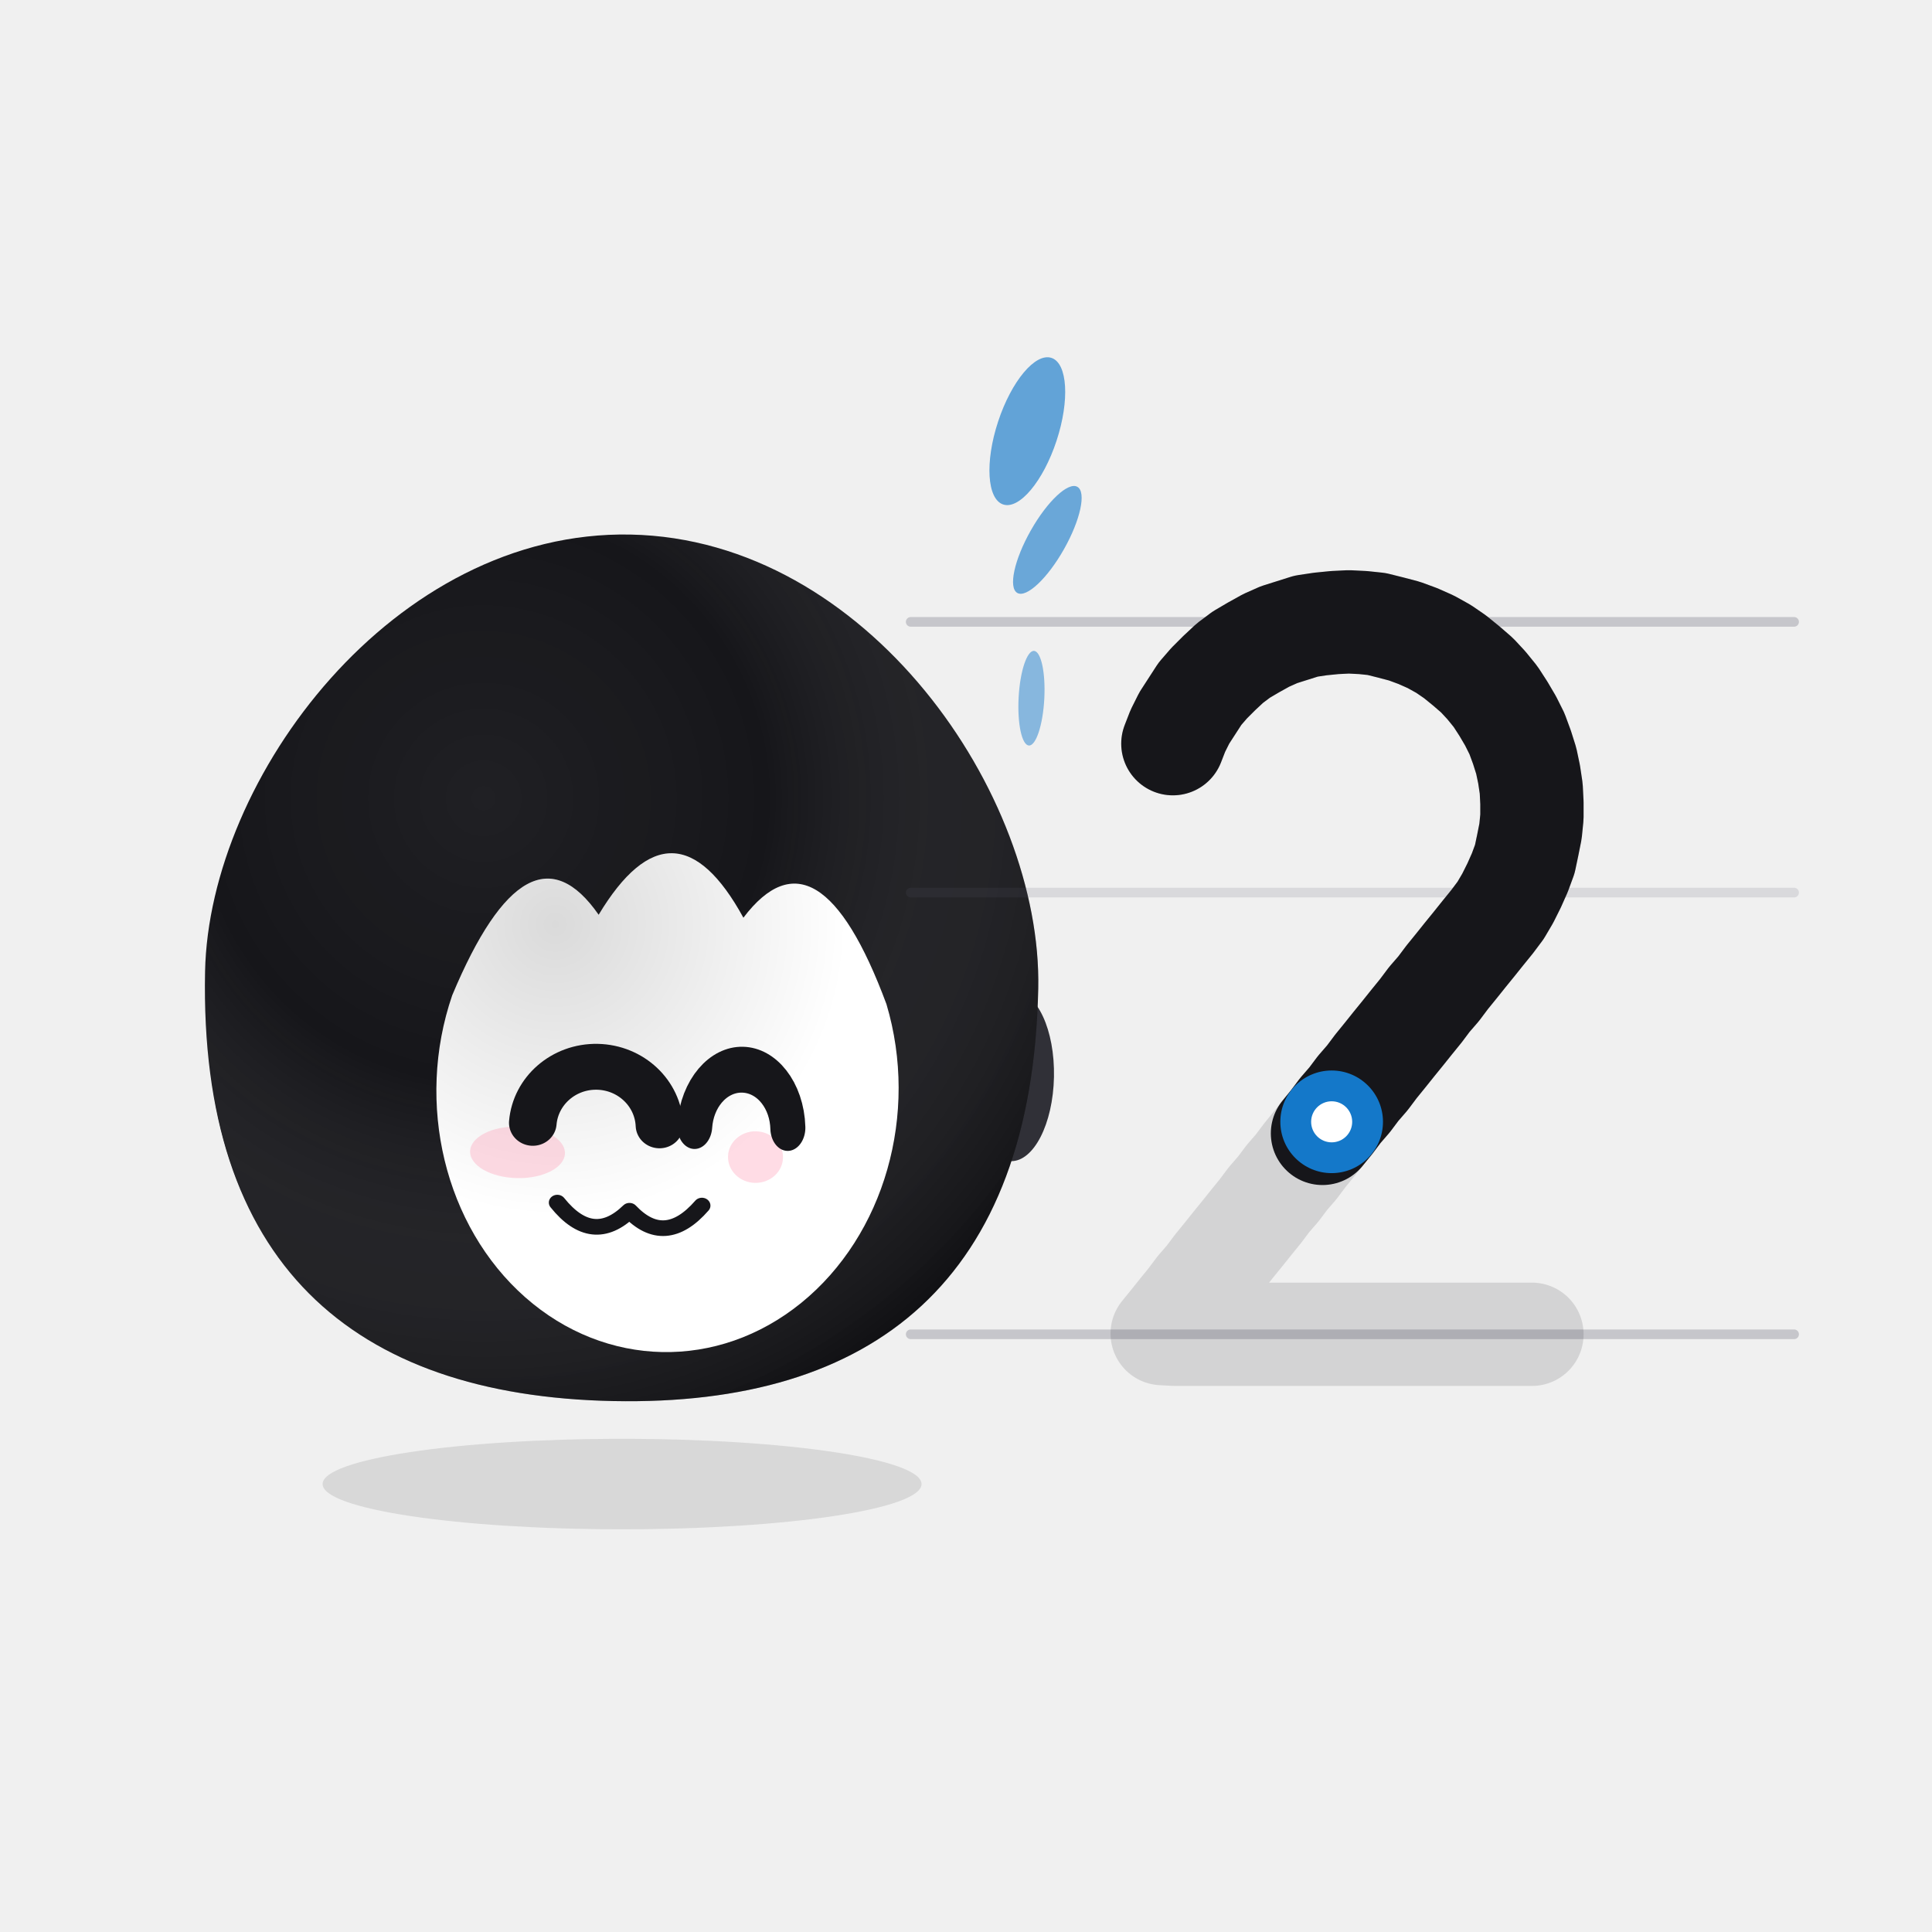
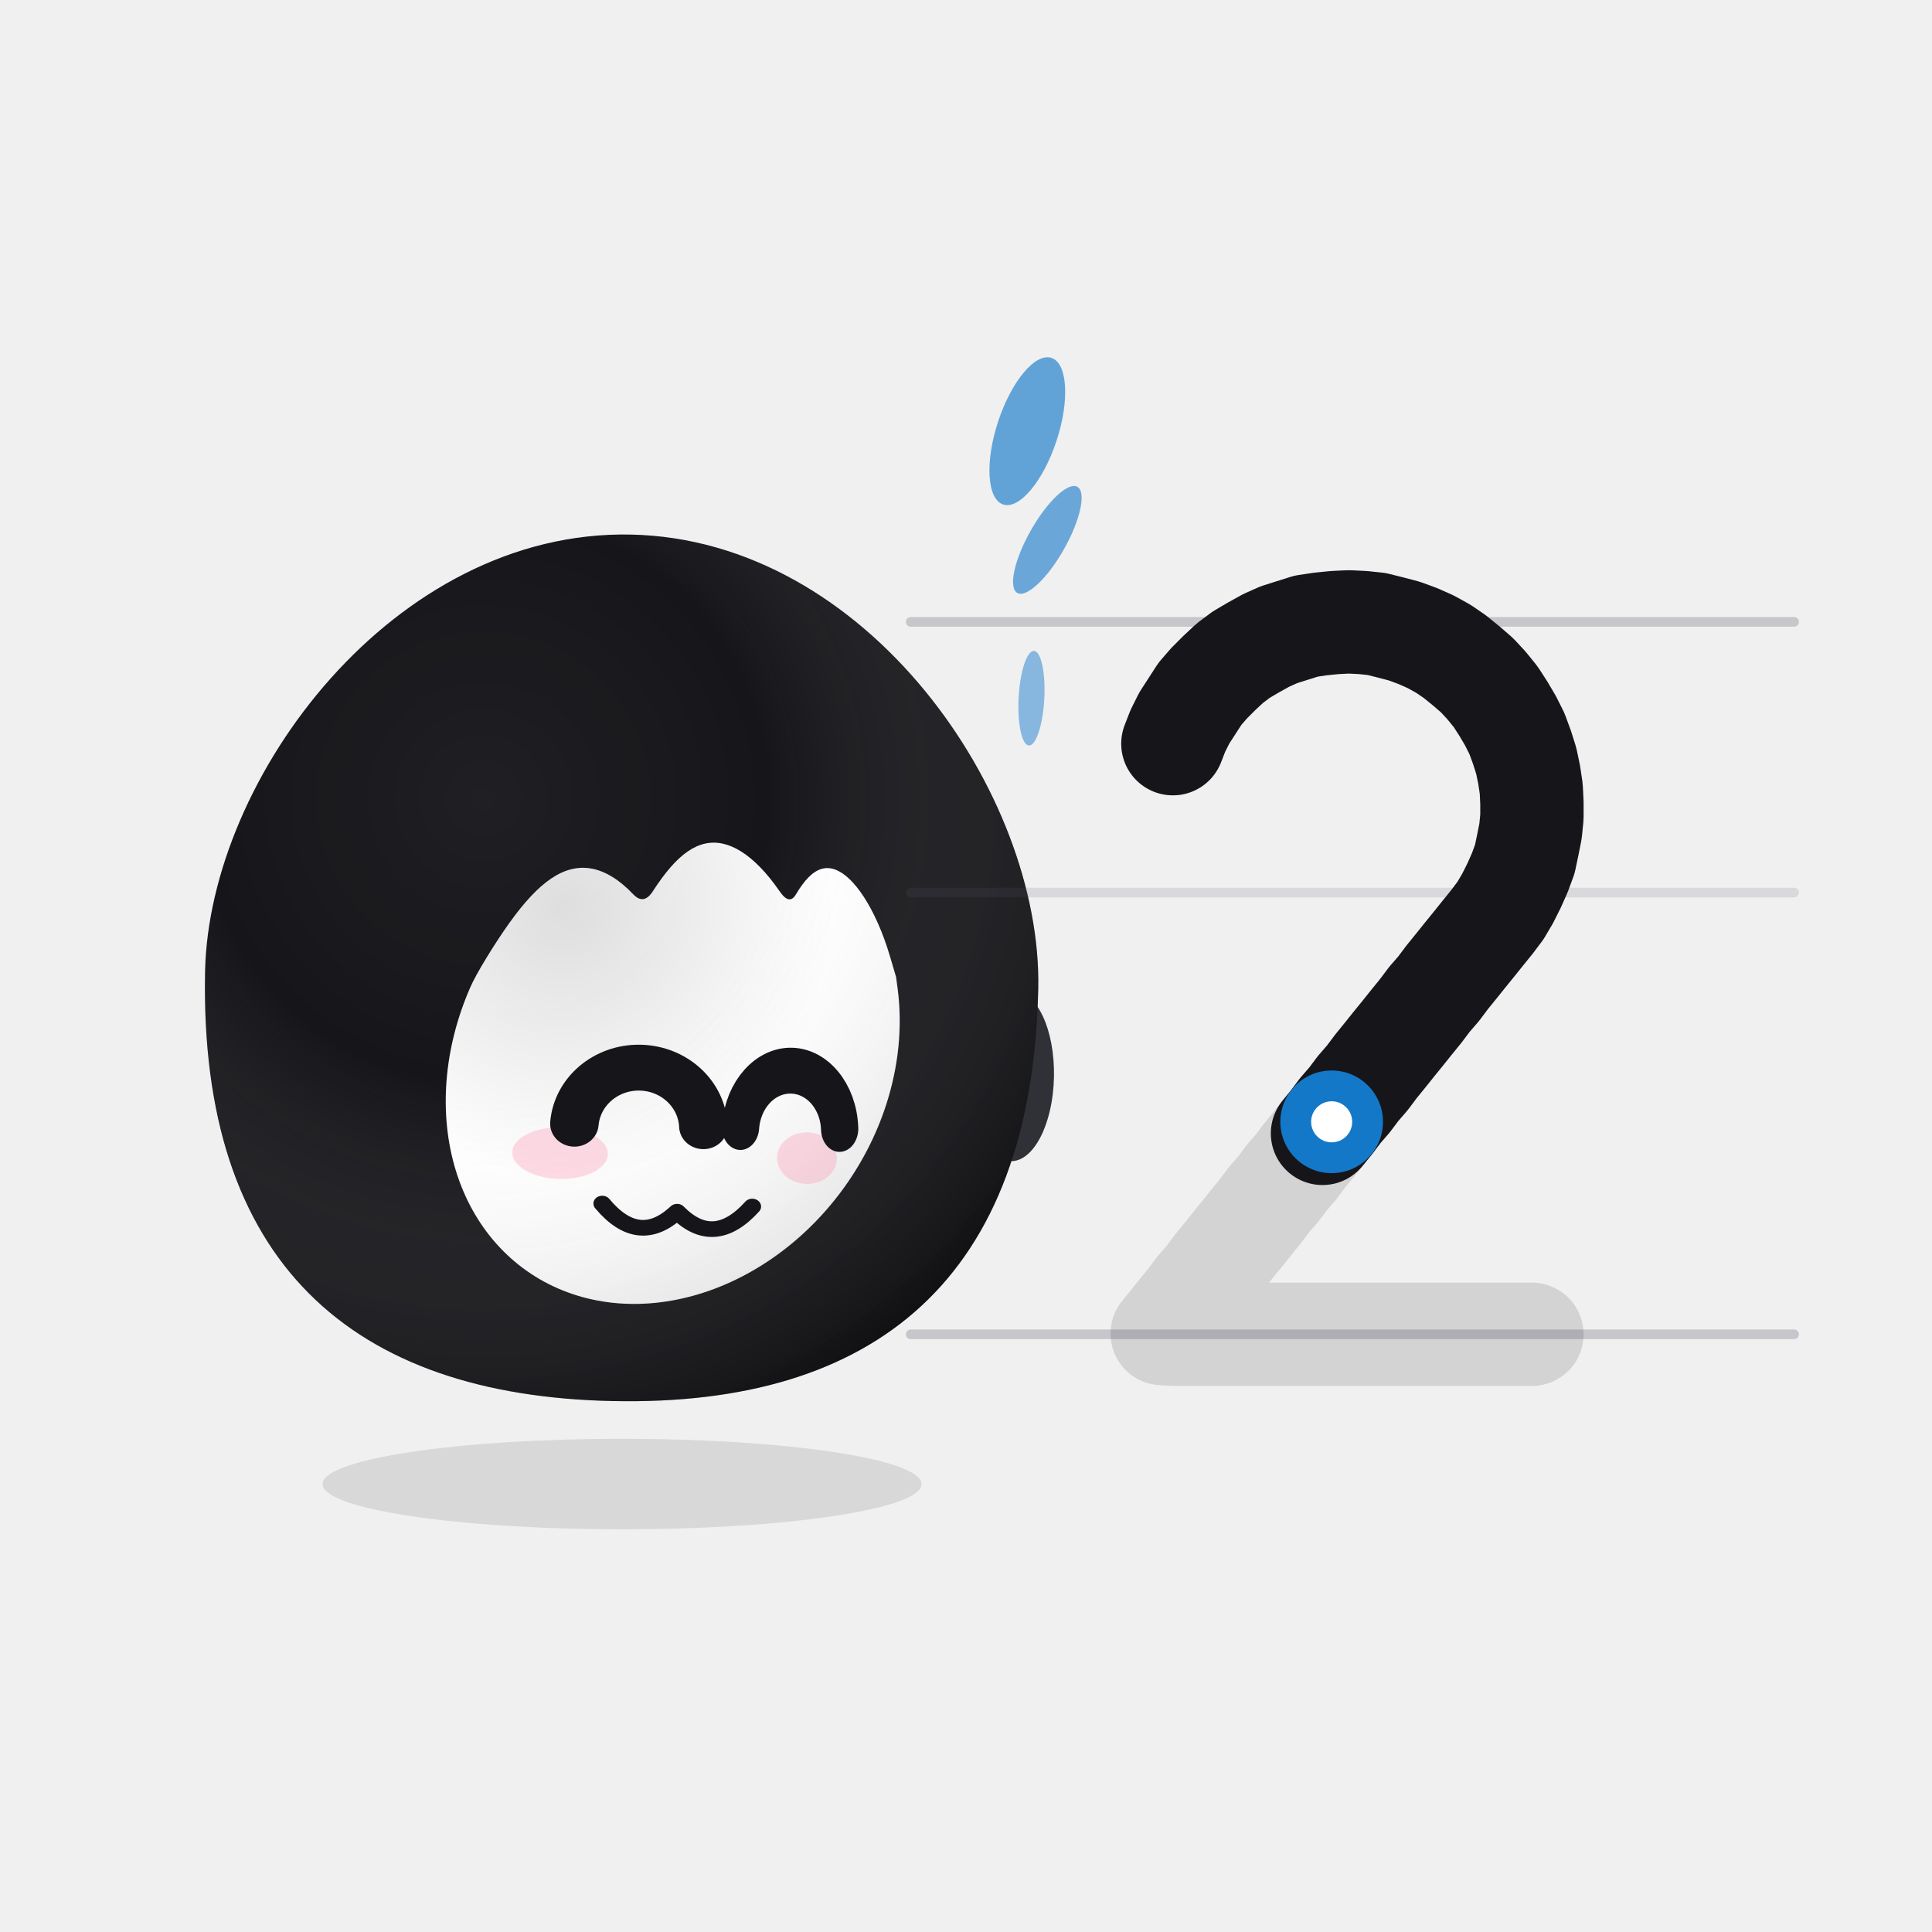
<svg xmlns="http://www.w3.org/2000/svg" width="320" height="320" viewBox="0 0 320 320">
  <defs>
    <radialGradient id="bg0" gradientUnits="userSpaceOnUse" cx="-34" cy="-40" r="162" fx="-34" fy="-40">
      <stop offset="0" stop-color="rgba(255,255,255,0.043)" />
      <stop offset="0.42" stop-color="rgba(255,255,255,0)" />
      <stop offset="1" stop-color="rgba(0,0,0,0.272)" />
    </radialGradient>
    <clipPath id="bc1">
      <path d="M0 -102.44C55.94 -102.44 98.5 -43.025 98.5 2.868C98.5 71.708 61.733 102.44 0 102.44C-61.733 102.44 -98.5 71.708 -98.5 2.868C-98.5 -43.025 -55.94 -102.44 0 -102.44ZM-6.7 -95.677C45.325 -95.677 84.905 -39.232 84.905 4.366C84.905 69.764 50.713 98.959 -6.7 98.959C-64.112 98.959 -98.305 69.764 -98.305 4.366C-98.305 -39.232 -58.724 -95.677 -6.7 -95.677Z" transform="matrix(0.69 0.014 -0.014 0.69 103.007 160.301)" />
    </clipPath>
    <clipPath id="bc2">
-       <path d="M63.653 7.427C72.034 33.591 64.311 62.903 44.655 79.53C24.999 96.157 -1.93 96.157 -21.586 79.53C-41.241 62.903 -48.965 33.591 -40.584 7.427Q-23.211 -36.544 -5.838 -12.612Q11.535 -42.861 28.908 -12.612Q46.28 -36.544 63.653 7.427Z" transform="matrix(0.69 0.014 -0.014 0.69 103.007 160.301)" />
+       <path d="M65.828 0.877Q65.828 0.877 66.244 3.568Q66.66 6.258 66.823 9.021Q66.987 11.783 66.897 14.592Q66.807 17.4 66.463 20.229Q66.12 23.057 65.526 25.879Q64.933 28.701 64.095 31.49Q63.258 34.278 62.184 37.008Q61.11 39.738 59.81 42.384Q58.51 45.03 56.997 47.567Q55.484 50.105 53.772 52.51Q52.06 54.916 50.166 57.168Q48.272 59.42 46.213 61.498Q44.155 63.576 41.952 65.461Q39.749 67.346 37.423 69.023Q35.096 70.699 32.667 72.15Q30.239 73.602 27.731 74.817Q25.223 76.032 22.659 76.999Q20.095 77.966 17.499 78.677Q14.902 79.389 12.297 79.838Q9.692 80.287 7.102 80.47Q4.512 80.652 1.961 80.568Q-0.591 80.483 -3.08 80.131Q-5.57 79.779 -7.975 79.164Q-10.38 78.548 -12.68 77.674Q-14.979 76.799 -17.152 75.674Q-19.324 74.548 -21.35 73.181Q-23.376 71.815 -25.238 70.219Q-27.099 68.622 -28.778 66.811Q-30.458 65 -31.94 62.989Q-33.422 60.979 -34.694 58.787Q-35.966 56.596 -37.015 54.243Q-38.065 51.89 -38.882 49.397Q-39.699 46.905 -40.277 44.295Q-40.855 41.685 -41.188 38.981Q-41.52 36.278 -41.605 33.507Q-41.69 30.736 -41.526 27.922Q-41.362 25.109 -40.951 22.279Q-40.539 19.449 -39.885 16.63Q-39.23 13.811 -38.338 11.028Q-37.446 8.245 -36.325 5.525Q-35.204 2.806 -32.466 -1.871Q-29.728 -6.548 -27.182 -10.267Q-24.636 -13.986 -22.205 -16.695Q-19.774 -19.405 -17.386 -21.087Q-14.998 -22.769 -12.594 -23.414Q-10.189 -24.059 -7.729 -23.654Q-5.27 -23.248 -2.741 -21.766Q-0.212 -20.284 2.366 -17.691Q4.944 -15.099 7.043 -18.507Q9.142 -21.915 11.163 -24.341Q13.185 -26.767 15.21 -28.227Q17.235 -29.688 19.323 -30.199Q21.411 -30.711 23.598 -30.281Q25.785 -29.851 28.078 -28.473Q30.371 -27.095 32.743 -24.753Q35.115 -22.411 37.501 -19.089Q39.887 -15.766 41.384 -18.436Q42.882 -21.106 44.377 -22.665Q45.873 -24.224 47.44 -24.707Q49.008 -25.189 50.681 -24.622Q52.354 -24.054 54.121 -22.452Q55.888 -20.849 57.688 -18.22Q59.487 -15.591 61.203 -11.954Q62.918 -8.316 64.373 -3.72Q65.828 0.877 65.828 0.877Z" transform="matrix(0.69 0.014 -0.014 0.69 103.007 160.301)" />
    </clipPath>
-     <radialGradient id="bg1" gradientUnits="userSpaceOnUse" cx="-16.197" cy="-10.091" r="116.586" fx="-16.197" fy="-10.091">
-       <stop offset="0" stop-color="rgba(0,0,0,0.145)" />
+     <radialGradient id="bg1" gradientUnits="userSpaceOnUse" cx="-14.507" cy="-14.635" r="108.816" fx="-14.507" fy="-14.635">
+       <stop offset="0" stop-color="rgba(0,0,0,0.138)" />
      <stop offset="0.6" stop-color="rgba(0,0,0,0)" />
    </radialGradient>
-     <clipPath id="bc3">
-       <path d="M63.653 7.427C72.034 33.591 64.311 62.903 44.655 79.53C24.999 96.157 -1.93 96.157 -21.586 79.53C-41.241 62.903 -48.965 33.591 -40.584 7.427Q-23.211 -36.544 -5.838 -12.612Q11.535 -42.861 28.908 -12.612Q46.28 -36.544 63.653 7.427Z" transform="matrix(0.69 0.014 -0.014 0.69 103.007 160.301)" />
-     </clipPath>
-     <clipPath id="bc4">
-       <path d="M63.653 7.427C72.034 33.591 64.311 62.903 44.655 79.53C24.999 96.157 -1.93 96.157 -21.586 79.53C-41.241 62.903 -48.965 33.591 -40.584 7.427Q-23.211 -36.544 -5.838 -12.612Q11.535 -42.861 28.908 -12.612Q46.28 -36.544 63.653 7.427Z" transform="matrix(0.69 0.014 -0.014 0.69 103.007 160.301)" />
-     </clipPath>
+     <radialGradient id="bg2" gradientUnits="userSpaceOnUse" cx="-34" cy="-40" r="162" fx="-34" fy="-40">
+       <stop offset="0" stop-color="rgba(255,255,255,0.1)" />
+       <stop offset="0.42" stop-color="rgba(255,255,255,0)" />
+       <stop offset="1" stop-color="rgba(0,0,0,0.2)" />
+     </radialGradient>
  </defs>
  <path d="M-10.812 126C-10.812 132.075 -43.422 137 -83.649 137C-123.875 137 -156.486 132.075 -156.486 126C-156.486 119.925 -123.875 115 -83.649 115C-43.422 115 -10.812 119.925 -10.812 126" fill="rgba(22,22,26,0.13)" fill-opacity="0.862" transform="matrix(0.681 0 0 0.681 160 160)" />
  <path d="M-10.215 -10.816C-8.289 -8.119 -9.498 -3.956 -12.914 -1.517C-16.33 0.922 -20.66 0.713 -22.585 -1.984C-24.511 -4.681 -23.302 -8.844 -19.886 -11.283C-16.47 -13.722 -12.14 -13.513 -10.215 -10.816" fill="#2A2A31" fill-opacity="0.963" transform="matrix(0.399 0.008 -0.014 0.69 167.708 178.25)" />
  <path d="M17.2 0C17.2 11.267 9.499 20.4 0 20.4C-9.499 20.4 -17.2 11.267 -17.2 0C-17.2 -11.267 -9.499 -20.4 0 -20.4C9.499 -20.4 17.2 -11.267 17.2 0" fill="#2A2A31" fill-opacity="0.963" transform="matrix(0.399 0.008 -0.014 0.69 167.708 178.25)" />
  <path d="M-6.7 -97.159C46.117 -97.159 86.3 -39.855 86.3 4.408C86.3 70.801 51.587 100.441 -6.7 100.441C-64.986 100.441 -99.7 70.801 -99.7 4.408C-99.7 -39.855 -59.516 -97.159 -6.7 -97.159Z" fill="#16161A" transform="matrix(0.69 0.014 -0.014 0.69 103.007 160.301)" />
  <path d="M0 -104C56.792 -104 100 -43.68 100 2.912C100 72.8 62.674 104 0 104C-62.674 104 -100 72.8 -100 2.912C-100 -43.68 -56.792 -104 0 -104Z" fill="#16161A" transform="matrix(0.69 0.014 -0.014 0.69 103.007 160.301)" />
  <path d="M0 -104C56.792 -104 100 -43.68 100 2.912C100 72.8 62.674 104 0 104C-62.674 104 -100 72.8 -100 2.912C-100 -43.68 -56.792 -104 0 -104ZM-6.7 -97.159C46.117 -97.159 86.3 -39.855 86.3 4.408C86.3 70.801 51.587 100.441 -6.7 100.441C-64.986 100.441 -99.7 70.801 -99.7 4.408C-99.7 -39.855 -59.516 -97.159 -6.7 -97.159Z" fill="url(#bg0)" transform="matrix(0.69 0.014 -0.014 0.69 103.007 160.301)" />
  <g clip-path="url(#bc1)">
-     <path d="M63.653 7.427C72.034 33.591 64.311 62.903 44.655 79.53C24.999 96.157 -1.93 96.157 -21.586 79.53C-41.241 62.903 -48.965 33.591 -40.584 7.427Q-23.211 -36.544 -5.838 -12.612Q11.535 -42.861 28.908 -12.612Q46.28 -36.544 63.653 7.427Z" fill="#FFFFFF" transform="matrix(0.69 0.014 -0.014 0.69 103.007 160.301)" />
+     <path d="M65.828 0.877Q65.828 0.877 66.244 3.568Q66.66 6.258 66.823 9.021Q66.987 11.783 66.897 14.592Q66.807 17.4 66.463 20.229Q66.12 23.057 65.526 25.879Q64.933 28.701 64.095 31.49Q63.258 34.278 62.184 37.008Q61.11 39.738 59.81 42.384Q58.51 45.03 56.997 47.567Q55.484 50.105 53.772 52.51Q52.06 54.916 50.166 57.168Q48.272 59.42 46.213 61.498Q44.155 63.576 41.952 65.461Q39.749 67.346 37.423 69.023Q35.096 70.699 32.667 72.15Q30.239 73.602 27.731 74.817Q25.223 76.032 22.659 76.999Q20.095 77.966 17.499 78.677Q14.902 79.389 12.297 79.838Q9.692 80.287 7.102 80.47Q4.512 80.652 1.961 80.568Q-0.591 80.483 -3.08 80.131Q-5.57 79.779 -7.975 79.164Q-10.38 78.548 -12.68 77.674Q-14.979 76.799 -17.152 75.674Q-19.324 74.548 -21.35 73.181Q-23.376 71.815 -25.238 70.219Q-27.099 68.622 -28.778 66.811Q-30.458 65 -31.94 62.989Q-33.422 60.979 -34.694 58.787Q-35.966 56.596 -37.015 54.243Q-38.065 51.89 -38.882 49.397Q-39.699 46.905 -40.277 44.295Q-40.855 41.685 -41.188 38.981Q-41.52 36.278 -41.605 33.507Q-41.69 30.736 -41.526 27.922Q-41.362 25.109 -40.951 22.279Q-40.539 19.449 -39.885 16.63Q-39.23 13.811 -38.338 11.028Q-37.446 8.245 -36.325 5.525Q-35.204 2.806 -32.466 -1.871Q-29.728 -6.548 -27.182 -10.267Q-24.636 -13.986 -22.205 -16.695Q-19.774 -19.405 -17.386 -21.087Q-14.998 -22.769 -12.594 -23.414Q-10.189 -24.059 -7.729 -23.654Q-5.27 -23.248 -2.741 -21.766Q-0.212 -20.284 2.366 -17.691Q4.944 -15.099 7.043 -18.507Q9.142 -21.915 11.163 -24.341Q13.185 -26.767 15.21 -28.227Q17.235 -29.688 19.323 -30.199Q21.411 -30.711 23.598 -30.281Q25.785 -29.851 28.078 -28.473Q30.371 -27.095 32.743 -24.753Q35.115 -22.411 37.501 -19.089Q39.887 -15.766 41.384 -18.436Q42.882 -21.106 44.377 -22.665Q45.873 -24.224 47.44 -24.707Q49.008 -25.189 50.681 -24.622Q52.354 -24.054 54.121 -22.452Q55.888 -20.849 57.688 -18.22Q59.487 -15.591 61.203 -11.954Q62.918 -8.316 64.373 -3.72Q65.828 0.877 65.828 0.877Z" fill="#FFFFFF" transform="matrix(0.69 0.014 -0.014 0.69 103.007 160.301)" />
    <g clip-path="url(#bc2)">
-       <path d="M63.653 7.427C72.034 33.591 64.311 62.903 44.655 79.53C24.999 96.157 -1.93 96.157 -21.586 79.53C-41.241 62.903 -48.965 33.591 -40.584 7.427Q-23.211 -36.544 -5.838 -12.612Q11.535 -42.861 28.908 -12.612Q46.28 -36.544 63.653 7.427Z" fill="url(#bg1)" transform="matrix(0.69 0.014 -0.014 0.69 103.007 160.301)" />
+       <path d="M106.761 21.833C106.761 73.809 64.626 115.944 12.65 115.944C-39.326 115.944 -81.461 73.809 -81.461 21.833C-81.461 -30.143 -39.326 -72.278 12.65 -72.278C64.626 -72.278 106.761 -30.143 106.761 21.833" fill="url(#bg1)" transform="matrix(0.69 0.014 -0.014 0.69 103.007 160.301)" />
    </g>
-     <g clip-path="url(#bc3)">
-       <path d="M11.5 0C11.5 3.866 6.351 7 0 7C-6.351 7 -11.5 3.866 -11.5 0C-11.5 -3.866 -6.351 -7 0 -7C6.351 -7 11.5 -3.866 11.5 0" fill="rgba(255,138,168,0.42)" fill-opacity="0.7" transform="matrix(0.683 0.014 -0.012 0.61 85.718 190.864)" />
-       <path d="M11.5 0C11.5 3.866 6.351 7 0 7C-6.351 7 -11.5 3.866 -11.5 0C-11.5 -3.866 -6.351 -7 0 -7C6.351 -7 11.5 -3.866 11.5 0" fill="rgba(255,138,168,0.42)" fill-opacity="0.7" transform="matrix(0.396 0.008 -0.012 0.61 125.135 191.652)" />
+     <g clip-path="url(#bc2)">
+       <path d="M106.761 21.833C106.761 73.809 64.626 115.944 12.65 115.944C-39.326 115.944 -81.461 73.809 -81.461 21.833C-81.461 -30.143 -39.326 -72.278 12.65 -72.278C64.626 -72.278 106.761 -30.143 106.761 21.833" fill="url(#bg2)" transform="matrix(0.69 0.014 -0.014 0.69 103.007 160.301)" />
    </g>
-     <g clip-path="url(#bc4)">
-       <path d="M-15.968 -1.005C-15.438 -9.434 -8.446 -16 0 -16C8.446 -16 15.438 -9.434 15.968 -1.005" fill="none" stroke="#16161A" stroke-width="12" stroke-linecap="round" stroke-linejoin="round" transform="matrix(0.657 0.013 -0.013 0.633 98.726 186.822)" />
-       <path d="M-15.968 -1.005C-15.438 -9.434 -8.446 -16 0 -16C8.446 -16 15.438 -9.434 15.968 -1.005" fill="none" stroke="#16161A" stroke-width="12" stroke-linecap="round" stroke-linejoin="round" transform="matrix(0.483 0.01 -0.013 0.633 122.77 187.303)" />
-       <path d="M-20.4 -3.57Q-10.2 9.69 0 -1.53Q10.2 9.69 20.4 -3.57" fill="none" stroke="#16161A" stroke-width="4.8" stroke-linecap="round" stroke-linejoin="round" transform="matrix(0.587 0.012 -0.011 0.54 104.249 201.363)" />
+     <g clip-path="url(#bc2)">
+       <path d="M11.5 0C11.5 3.866 6.351 7 0 7C-6.351 7 -11.5 3.866 -11.5 0C-11.5 -3.866 -6.351 -7 0 -7C6.351 -7 11.5 -3.866 11.5 0" fill="rgba(255,138,168,0.42)" fill-opacity="0.7" transform="matrix(0.688 0.014 -0.012 0.61 92.763 191.005)" />
+       <path d="M11.5 0C11.5 3.866 6.351 7 0 7C-6.351 7 -11.5 3.866 -11.5 0C-11.5 -3.866 -6.351 -7 0 -7C6.351 -7 11.5 -3.866 11.5 0" fill="rgba(255,138,168,0.42)" fill-opacity="0.7" transform="matrix(0.431 0.009 -0.012 0.61 133.655 191.822)" />
+     </g>
+     <g clip-path="url(#bc2)">
+       <path d="M-15.968 -1.005C-15.438 -9.434 -8.446 -16 0 -16C8.446 -16 15.438 -9.434 15.968 -1.005" fill="none" stroke="#16161A" stroke-width="12" stroke-linecap="round" stroke-linejoin="round" transform="matrix(0.669 0.013 -0.013 0.633 105.803 186.964)" />
+       <path d="M-15.968 -1.005C-15.438 -9.434 -8.446 -16 0 -16C8.446 -16 15.438 -9.434 15.968 -1.005" fill="none" stroke="#16161A" stroke-width="12" stroke-linecap="round" stroke-linejoin="round" transform="matrix(0.514 0.01 -0.013 0.633 130.854 187.464)" />
+       <path d="M-20.4 -3.57Q-10.2 9.69 0 -1.53Q10.2 9.69 20.4 -3.57" fill="none" stroke="#16161A" stroke-width="4.8" stroke-linecap="round" stroke-linejoin="round" transform="matrix(0.609 0.012 -0.011 0.54 112.135 201.521)" />
    </g>
  </g>
  <path d="M7.376 0C7.376 10.22 4.073 18.505 0 18.505C-4.073 18.505 -7.376 10.22 -7.376 0C-7.376 -10.22 -4.073 -18.505 0 -18.505C4.073 -18.505 7.376 -10.22 7.376 0" fill="#1478C9" fill-opacity="0.644" transform="matrix(0.656 0.216 -0.216 0.656 170.156 71.417)" />
  <path d="M4.57 0C4.57 8.077 2.524 14.624 0 14.624C-2.524 14.624 -4.57 8.077 -4.57 0C-4.57 -8.077 -2.524 -14.624 0 -14.624C2.524 -14.624 4.57 -8.077 4.57 0" fill="#1478C9" fill-opacity="0.608" transform="matrix(0.601 0.34 -0.34 0.601 173.473 89.422)" />
  <path d="M3.081 0C3.081 6.271 1.701 11.355 0 11.355C-1.701 11.355 -3.081 6.271 -3.081 0C-3.081 -6.271 -1.701 -11.355 0 -11.355C1.701 -11.355 3.081 -6.271 3.081 0" fill="#1478C9" fill-opacity="0.476" transform="matrix(0.69 0.037 -0.037 0.69 170.842 115.645)" />
  <path d="M-73.16 -59L73.16 -59" fill="none" stroke="#5C5C6E" stroke-width="1.6" stroke-linecap="round" stroke-linejoin="round" stroke-opacity="0.28" transform="matrix(1 0 0 1 224 162)" />
  <path d="M-73.16 -14.16L73.16 -14.16" fill="none" stroke="#5C5C6E" stroke-width="1.6" stroke-linecap="round" stroke-linejoin="round" stroke-opacity="0.15" transform="matrix(1 0 0 1 224 162)" />
  <path d="M-73.16 59L73.16 59" fill="none" stroke="#5C5C6E" stroke-width="1.6" stroke-linecap="round" stroke-linejoin="round" stroke-opacity="0.28" transform="matrix(1 0 0 1 224 162)" />
  <path d="M-0.252 -0.329L-0.245 -0.347L-0.236 -0.365L-0.225 -0.382L-0.214 -0.399L-0.201 -0.414L-0.187 -0.428L-0.172 -0.442L-0.156 -0.454L-0.139 -0.464L-0.121 -0.474L-0.103 -0.482L-0.084 -0.488L-0.065 -0.494L-0.045 -0.497L-0.025 -0.499L-0.005 -0.5L0.015 -0.499L0.034 -0.497L0.054 -0.492L0.073 -0.487L0.092 -0.48L0.11 -0.472L0.128 -0.462L0.144 -0.451L0.16 -0.438L0.175 -0.425L0.188 -0.411L0.201 -0.395L0.212 -0.378L0.222 -0.361L0.231 -0.343L0.238 -0.324L0.244 -0.305L0.248 -0.286L0.251 -0.266L0.252 -0.246L0.252 -0.226L0.25 -0.206L0.246 -0.186L0.242 -0.167L0.235 -0.148L0.227 -0.13L0.218 -0.112L0.208 -0.095L0.196 -0.079L0.183 -0.063L0.171 -0.048L0.158 -0.032L0.146 -0.017L0.133 -0.001L0.121 0.015L0.108 0.03L0.096 0.046L0.083 0.062L0.071 0.077L0.058 0.093L0.046 0.108L0.033 0.124L0.021 0.14L0.008 0.155L-0.004 0.171L-0.017 0.186L-0.029 0.202L-0.042 0.218L-0.054 0.233L-0.067 0.249L-0.079 0.265L-0.092 0.28L-0.104 0.296L-0.117 0.311L-0.129 0.327L-0.142 0.343L-0.154 0.358L-0.167 0.374L-0.179 0.389L-0.192 0.405L-0.204 0.421L-0.217 0.436L-0.229 0.452L-0.242 0.468L-0.254 0.483L-0.267 0.499L-0.249 0.5L-0.229 0.5L-0.209 0.5L-0.189 0.5L-0.169 0.5L-0.149 0.5L-0.129 0.5L-0.109 0.5L-0.089 0.5L-0.069 0.5L-0.049 0.5L-0.029 0.5L-0.009 0.5L0.011 0.5L0.031 0.5L0.051 0.5L0.071 0.5L0.091 0.5L0.111 0.5L0.131 0.5L0.151 0.5L0.171 0.5L0.191 0.5L0.211 0.5L0.231 0.5L0.251 0.5L0.252 0.5" fill="none" stroke="rgba(22,22,26,0.13)" stroke-width="0.145" stroke-linecap="round" stroke-linejoin="round" transform="matrix(118 0 0 118 224 162)" />
  <path d="M-0.252 -0.329L-0.245 -0.347L-0.236 -0.365L-0.225 -0.382L-0.214 -0.399L-0.201 -0.414L-0.187 -0.428L-0.172 -0.442L-0.156 -0.454L-0.139 -0.464L-0.121 -0.474L-0.103 -0.482L-0.084 -0.488L-0.065 -0.494L-0.045 -0.497L-0.025 -0.499L-0.005 -0.5L0.015 -0.499L0.034 -0.497L0.054 -0.492L0.073 -0.487L0.092 -0.48L0.11 -0.472L0.128 -0.462L0.144 -0.451L0.16 -0.438L0.175 -0.425L0.188 -0.411L0.201 -0.395L0.212 -0.378L0.222 -0.361L0.231 -0.343L0.238 -0.324L0.244 -0.305L0.248 -0.286L0.251 -0.266L0.252 -0.246L0.252 -0.226L0.25 -0.206L0.246 -0.186L0.242 -0.167L0.235 -0.148L0.227 -0.13L0.218 -0.112L0.208 -0.095L0.196 -0.079L0.183 -0.063L0.171 -0.048L0.158 -0.032L0.146 -0.017L0.133 -0.001L0.121 0.015L0.108 0.03L0.096 0.046L0.083 0.062L0.071 0.077L0.058 0.093L0.046 0.108L0.033 0.124L0.021 0.14L0.008 0.155L-0.004 0.171L-0.017 0.186L-0.029 0.202L-0.042 0.218L-0.029 0.202" fill="none" stroke="#16161A" stroke-width="0.145" stroke-linecap="round" stroke-linejoin="round" transform="matrix(118 0 0 118 224 162)" />
  <path d="M8.5 0C8.5 4.694 4.694 8.5 0 8.5C-4.694 8.5 -8.5 4.694 -8.5 0C-8.5 -4.694 -4.694 -8.5 0 -8.5C4.694 -8.5 8.5 -4.694 8.5 0" fill="#1478C9" transform="matrix(1 0 0 1 220.565 185.808)" />
  <path d="M3.4 0C3.4 1.878 1.878 3.4 0 3.4C-1.878 3.4 -3.4 1.878 -3.4 0C-3.4 -1.878 -1.878 -3.4 0 -3.4C1.878 -3.4 3.4 -1.878 3.4 0" fill="#FFFFFF" transform="matrix(1 0 0 1 220.565 185.808)" />
</svg>
